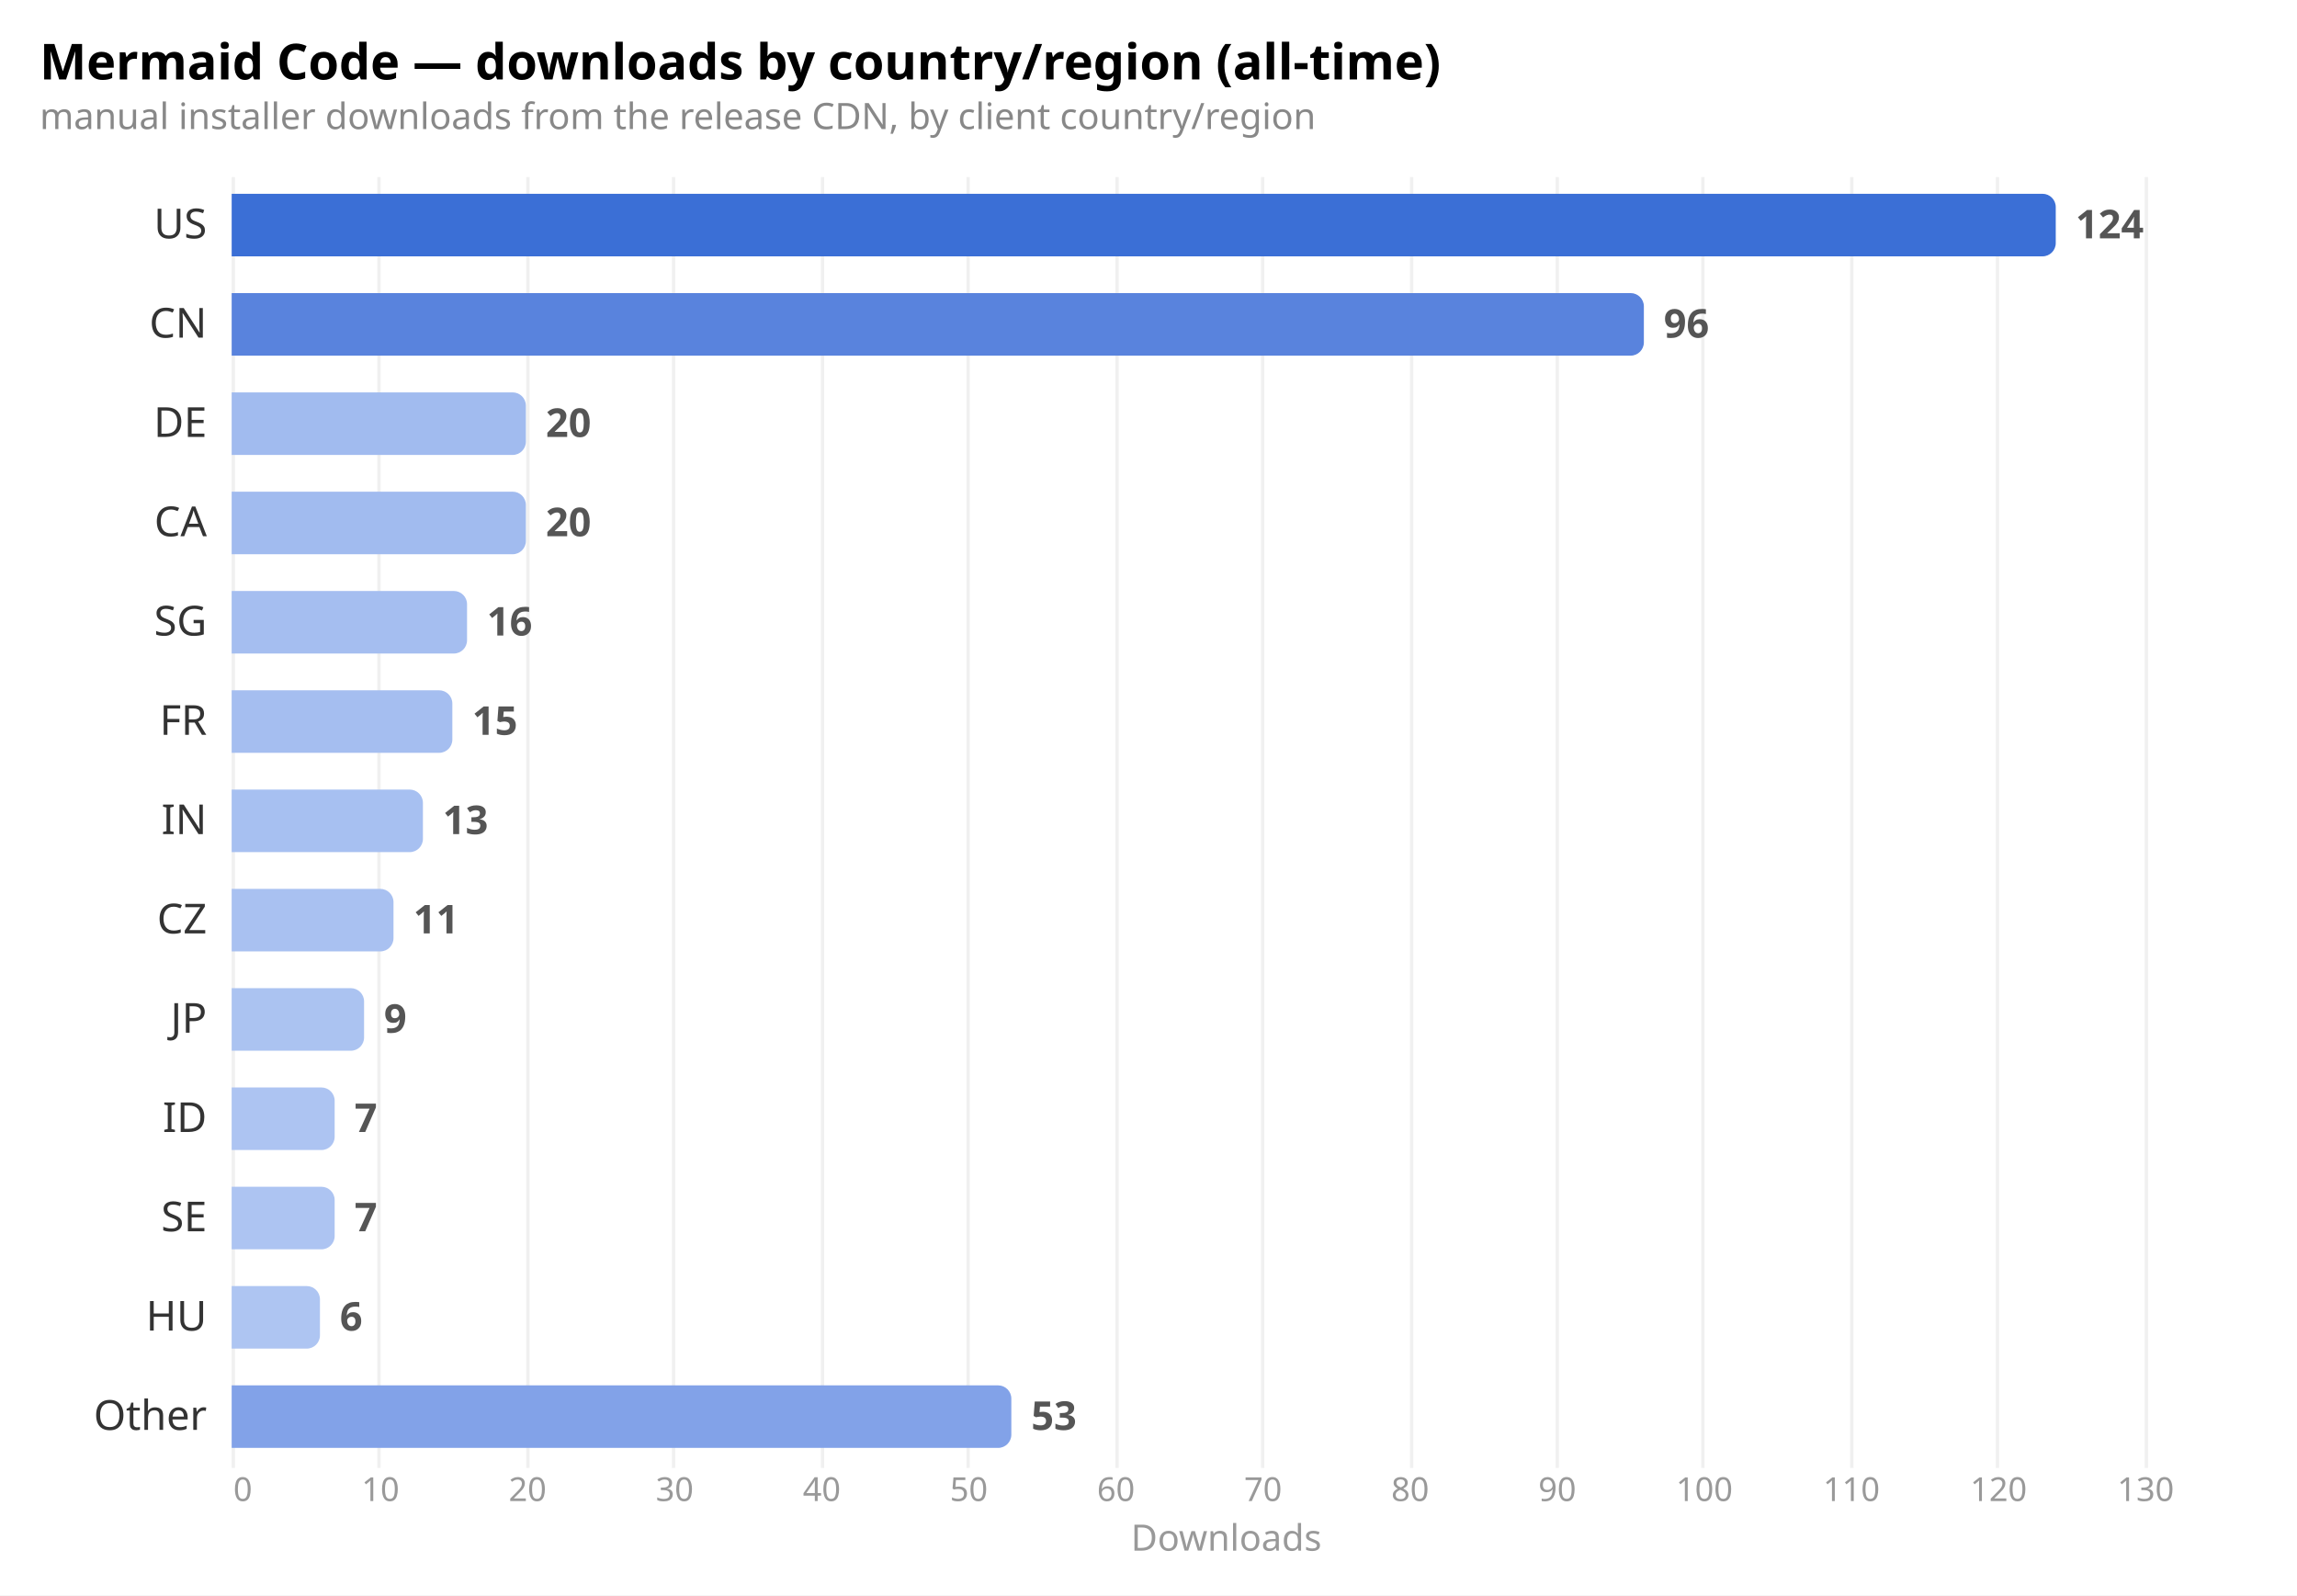
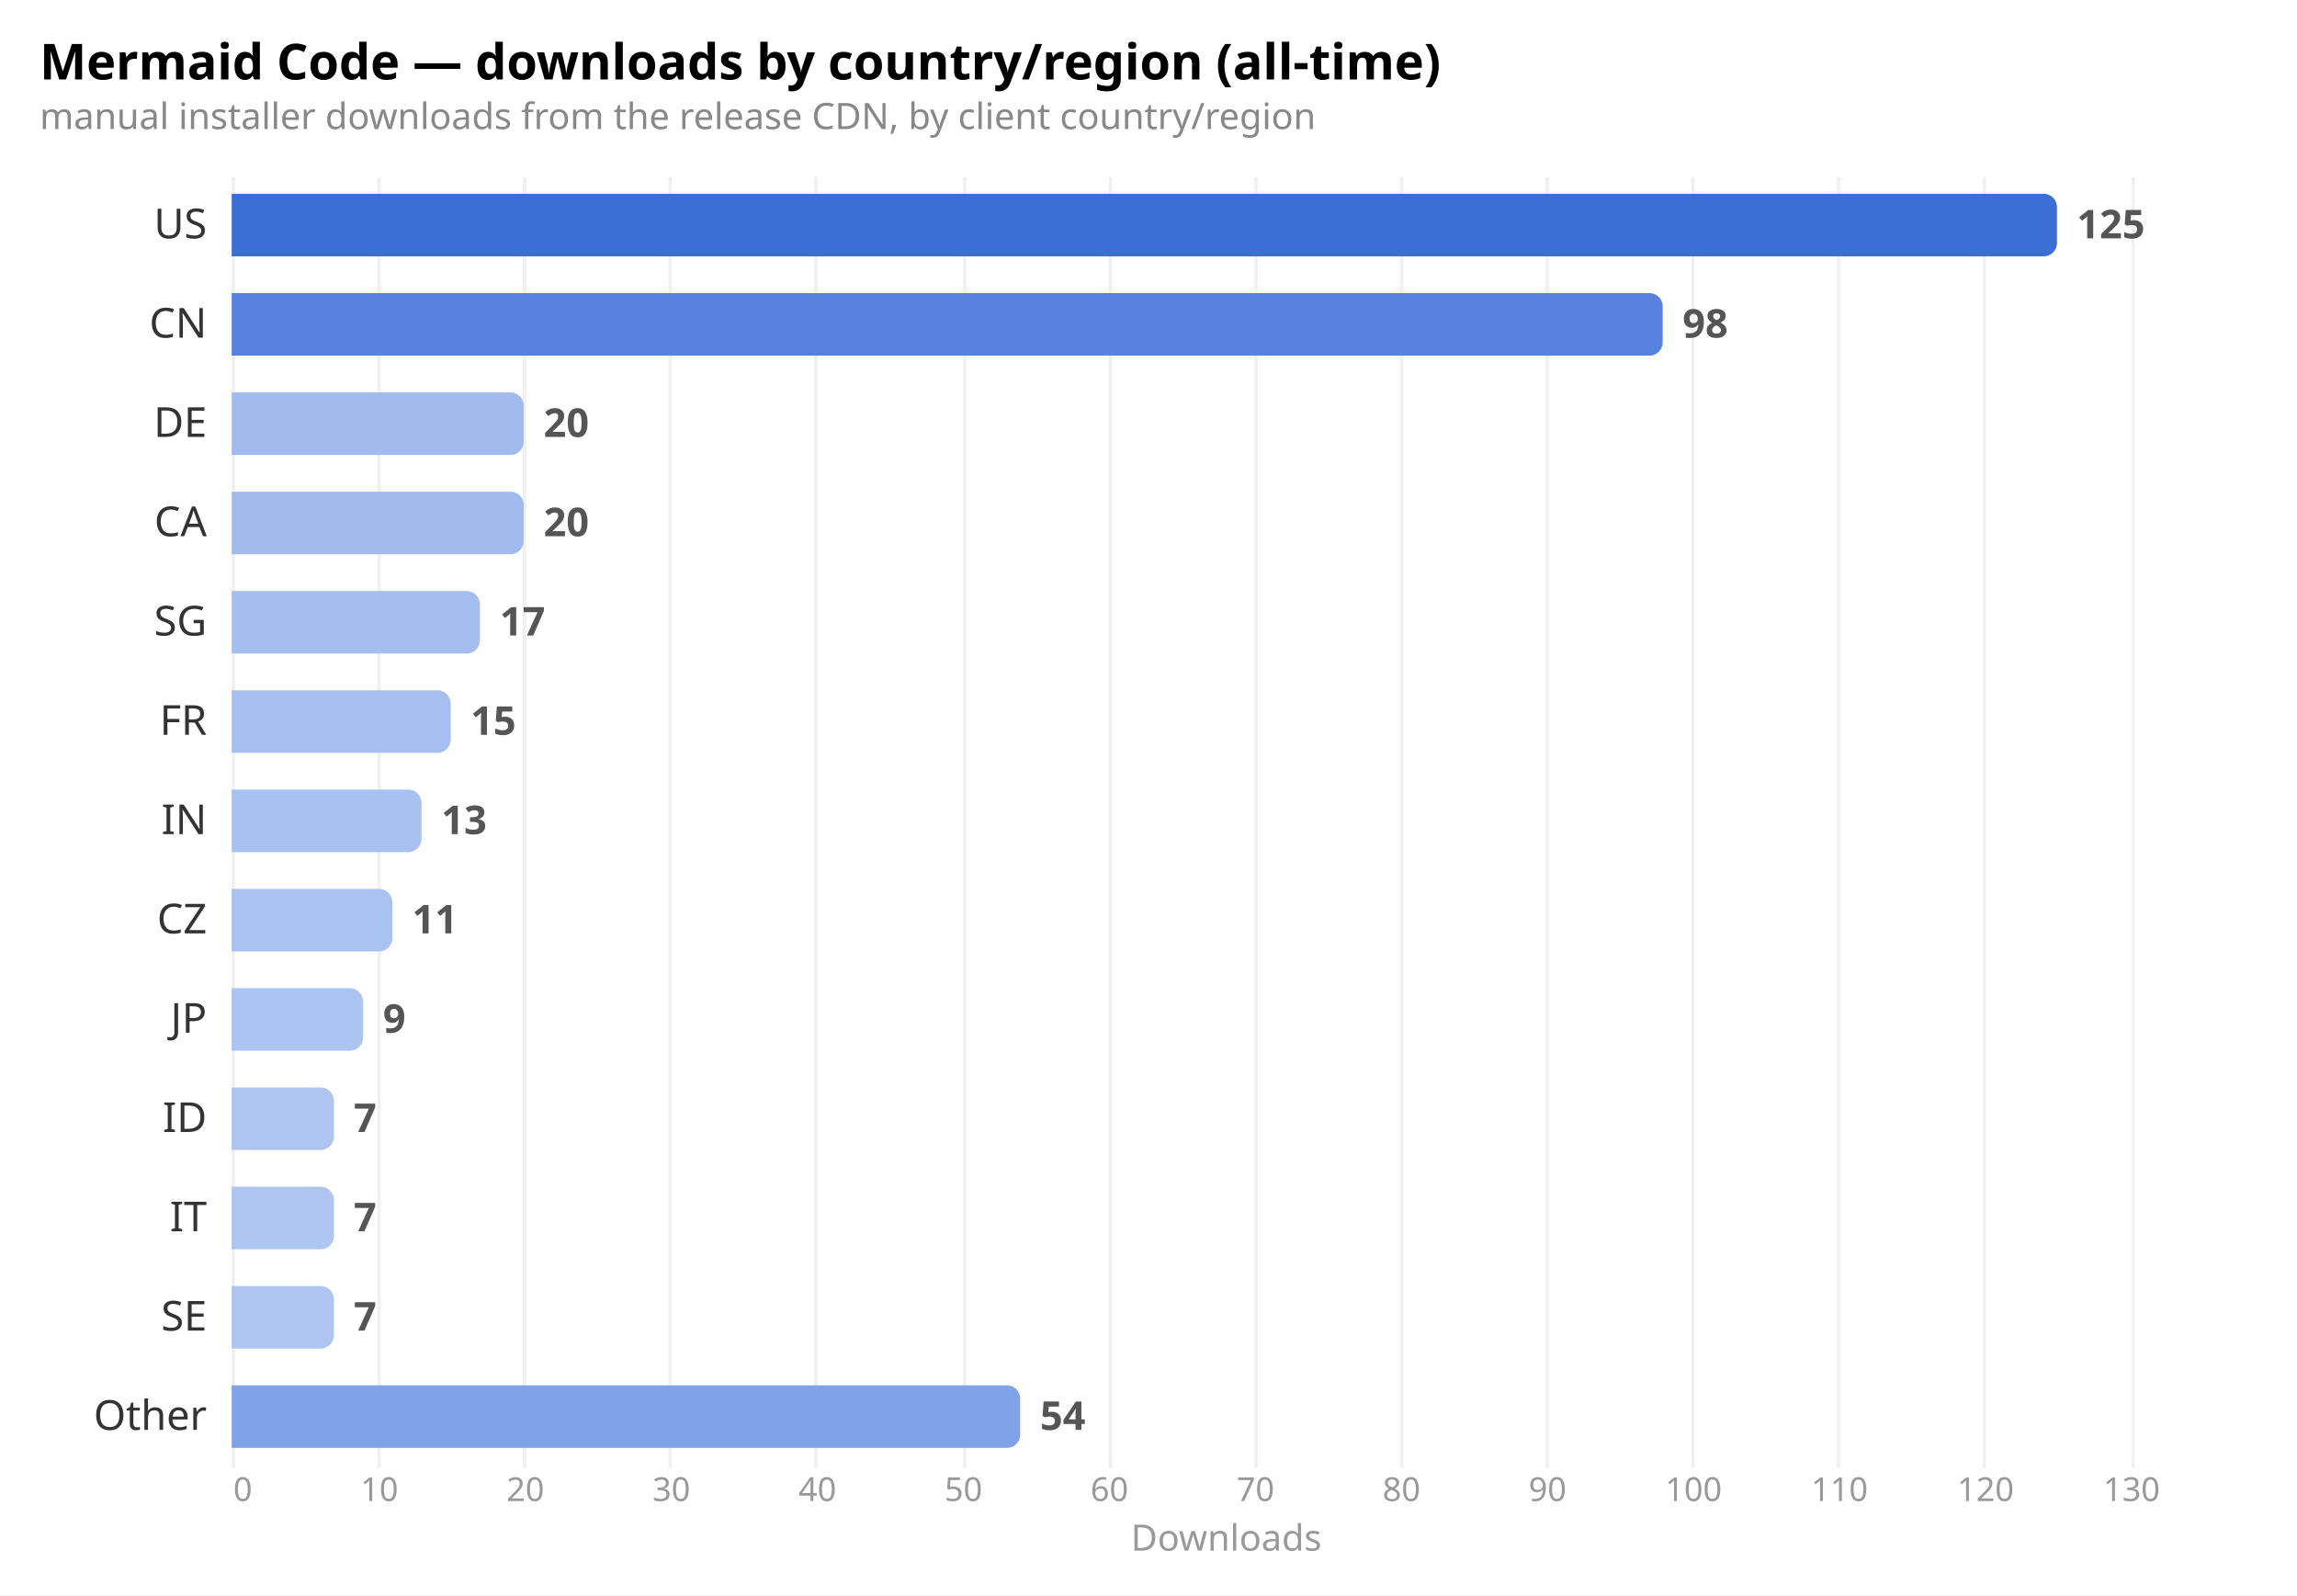
<svg xmlns="http://www.w3.org/2000/svg" version="1.1" class="marks" width="694" height="482" viewBox="0 0 694 482">
  <rect width="694" height="482" fill="white" />
  <g fill="none" stroke-miterlimit="4" transform="translate(70,53)">
    <g class="mark-group role-frame root" role="graphics-object" aria-roledescription="group mark container">
      <g transform="translate(0,0)">
        <path class="background" aria-hidden="true" d="M0,0h600v390h-600Z" />
        <g>
          <g class="mark-group role-axis" aria-hidden="true">
            <g transform="translate(0.5,390.5)">
              <path class="background" aria-hidden="true" d="M0,0h0v0h0Z" pointer-events="none" />
              <g>
                <g class="mark-rule role-axis-grid" pointer-events="none">
                  <line transform="translate(0,0)" x2="0" y2="-390" stroke="#f0f0f0" stroke-width="1" opacity="1" />
                  <line transform="translate(44,0)" x2="0" y2="-390" stroke="#f0f0f0" stroke-width="1" opacity="1" />
-                   <line transform="translate(89,0)" x2="0" y2="-390" stroke="#f0f0f0" stroke-width="1" opacity="1" />
-                   <line transform="translate(133,0)" x2="0" y2="-390" stroke="#f0f0f0" stroke-width="1" opacity="1" />
-                   <line transform="translate(178,0)" x2="0" y2="-390" stroke="#f0f0f0" stroke-width="1" opacity="1" />
-                   <line transform="translate(222,0)" x2="0" y2="-390" stroke="#f0f0f0" stroke-width="1" opacity="1" />
-                   <line transform="translate(267,0)" x2="0" y2="-390" stroke="#f0f0f0" stroke-width="1" opacity="1" />
-                   <line transform="translate(311,0)" x2="0" y2="-390" stroke="#f0f0f0" stroke-width="1" opacity="1" />
-                   <line transform="translate(356,0)" x2="0" y2="-390" stroke="#f0f0f0" stroke-width="1" opacity="1" />
-                   <line transform="translate(400,0)" x2="0" y2="-390" stroke="#f0f0f0" stroke-width="1" opacity="1" />
-                   <line transform="translate(444,0)" x2="0" y2="-390" stroke="#f0f0f0" stroke-width="1" opacity="1" />
-                   <line transform="translate(489,0)" x2="0" y2="-390" stroke="#f0f0f0" stroke-width="1" opacity="1" />
-                   <line transform="translate(533,0)" x2="0" y2="-390" stroke="#f0f0f0" stroke-width="1" opacity="1" />
-                   <line transform="translate(578,0)" x2="0" y2="-390" stroke="#f0f0f0" stroke-width="1" opacity="1" />
+                   <line transform="translate(88,0)" x2="0" y2="-390" stroke="#f0f0f0" stroke-width="1" opacity="1" />
+                   <line transform="translate(132,0)" x2="0" y2="-390" stroke="#f0f0f0" stroke-width="1" opacity="1" />
+                   <line transform="translate(176,0)" x2="0" y2="-390" stroke="#f0f0f0" stroke-width="1" opacity="1" />
+                   <line transform="translate(221,0)" x2="0" y2="-390" stroke="#f0f0f0" stroke-width="1" opacity="1" />
+                   <line transform="translate(265,0)" x2="0" y2="-390" stroke="#f0f0f0" stroke-width="1" opacity="1" />
+                   <line transform="translate(309,0)" x2="0" y2="-390" stroke="#f0f0f0" stroke-width="1" opacity="1" />
+                   <line transform="translate(353,0)" x2="0" y2="-390" stroke="#f0f0f0" stroke-width="1" opacity="1" />
+                   <line transform="translate(397,0)" x2="0" y2="-390" stroke="#f0f0f0" stroke-width="1" opacity="1" />
+                   <line transform="translate(441,0)" x2="0" y2="-390" stroke="#f0f0f0" stroke-width="1" opacity="1" />
+                   <line transform="translate(485,0)" x2="0" y2="-390" stroke="#f0f0f0" stroke-width="1" opacity="1" />
+                   <line transform="translate(529,0)" x2="0" y2="-390" stroke="#f0f0f0" stroke-width="1" opacity="1" />
+                   <line transform="translate(574,0)" x2="0" y2="-390" stroke="#f0f0f0" stroke-width="1" opacity="1" />
                </g>
              </g>
              <path class="foreground" aria-hidden="true" d="" pointer-events="none" display="none" />
            </g>
          </g>
-           <g class="mark-group role-axis" role="graphics-symbol" aria-roledescription="axis" aria-label="X-axis titled 'Downloads' for a linear scale with values from 0 to 135">
+           <g class="mark-group role-axis" role="graphics-symbol" aria-roledescription="axis" aria-label="X-axis titled 'Downloads' for a linear scale with values from 0 to 136">
            <g transform="translate(0.5,390.5)">
              <path class="background" aria-hidden="true" d="M0,0h0v0h0Z" pointer-events="none" />
              <g>
                <g class="mark-text role-axis-label" pointer-events="none">
                  <text text-anchor="start" transform="translate(0,10)" font-family="sans-serif" font-size="10px" fill="#999" opacity="1">0</text>
-                   <text text-anchor="middle" transform="translate(44.44444,10)" font-family="sans-serif" font-size="10px" fill="#999" opacity="1">10</text>
-                   <text text-anchor="middle" transform="translate(88.88889,10)" font-family="sans-serif" font-size="10px" fill="#999" opacity="1">20</text>
-                   <text text-anchor="middle" transform="translate(133.3333,10)" font-family="sans-serif" font-size="10px" fill="#999" opacity="1">30</text>
-                   <text text-anchor="middle" transform="translate(177.7778,10)" font-family="sans-serif" font-size="10px" fill="#999" opacity="1">40</text>
-                   <text text-anchor="middle" transform="translate(222.2222,10)" font-family="sans-serif" font-size="10px" fill="#999" opacity="1">50</text>
-                   <text text-anchor="middle" transform="translate(266.6667,10)" font-family="sans-serif" font-size="10px" fill="#999" opacity="1">60</text>
-                   <text text-anchor="middle" transform="translate(311.1111,10)" font-family="sans-serif" font-size="10px" fill="#999" opacity="1">70</text>
-                   <text text-anchor="middle" transform="translate(355.5556,10)" font-family="sans-serif" font-size="10px" fill="#999" opacity="1">80</text>
-                   <text text-anchor="middle" transform="translate(400,10)" font-family="sans-serif" font-size="10px" fill="#999" opacity="1">90</text>
-                   <text text-anchor="middle" transform="translate(444.4444,10)" font-family="sans-serif" font-size="10px" fill="#999" opacity="1">100</text>
-                   <text text-anchor="middle" transform="translate(488.8889,10)" font-family="sans-serif" font-size="10px" fill="#999" opacity="1">110</text>
-                   <text text-anchor="middle" transform="translate(533.3333,10)" font-family="sans-serif" font-size="10px" fill="#999" opacity="1">120</text>
-                   <text text-anchor="middle" transform="translate(577.7778,10)" font-family="sans-serif" font-size="10px" fill="#999" opacity="1">130</text>
+                   <text text-anchor="middle" transform="translate(44.11765,10)" font-family="sans-serif" font-size="10px" fill="#999" opacity="1">10</text>
+                   <text text-anchor="middle" transform="translate(88.23529,10)" font-family="sans-serif" font-size="10px" fill="#999" opacity="1">20</text>
+                   <text text-anchor="middle" transform="translate(132.3529,10)" font-family="sans-serif" font-size="10px" fill="#999" opacity="1">30</text>
+                   <text text-anchor="middle" transform="translate(176.4706,10)" font-family="sans-serif" font-size="10px" fill="#999" opacity="1">40</text>
+                   <text text-anchor="middle" transform="translate(220.5882,10)" font-family="sans-serif" font-size="10px" fill="#999" opacity="1">50</text>
+                   <text text-anchor="middle" transform="translate(264.7059,10)" font-family="sans-serif" font-size="10px" fill="#999" opacity="1">60</text>
+                   <text text-anchor="middle" transform="translate(308.8235,10)" font-family="sans-serif" font-size="10px" fill="#999" opacity="1">70</text>
+                   <text text-anchor="middle" transform="translate(352.9412,10)" font-family="sans-serif" font-size="10px" fill="#999" opacity="1">80</text>
+                   <text text-anchor="middle" transform="translate(397.0588,10)" font-family="sans-serif" font-size="10px" fill="#999" opacity="1">90</text>
+                   <text text-anchor="middle" transform="translate(441.1765,10)" font-family="sans-serif" font-size="10px" fill="#999" opacity="1">100</text>
+                   <text text-anchor="middle" transform="translate(485.2941,10)" font-family="sans-serif" font-size="10px" fill="#999" opacity="1">110</text>
+                   <text text-anchor="middle" transform="translate(529.4118,10)" font-family="sans-serif" font-size="10px" fill="#999" opacity="1">120</text>
+                   <text text-anchor="middle" transform="translate(573.5294,10)" font-family="sans-serif" font-size="10px" fill="#999" opacity="1">130</text>
                </g>
                <g class="mark-text role-axis-title" pointer-events="none">
                  <text text-anchor="middle" transform="translate(300,25)" font-family="sans-serif" font-size="11px" font-weight="500" fill="#999" opacity="1">Downloads</text>
                </g>
              </g>
              <path class="foreground" aria-hidden="true" d="" pointer-events="none" display="none" />
            </g>
          </g>
          <g class="mark-group role-axis" role="graphics-symbol" aria-roledescription="axis" aria-label="Y-axis for a discrete scale with 13 values: US, CN, DE, CA, SG, ending with Other">
            <g transform="translate(0.5,0.5)">
              <path class="background" aria-hidden="true" d="M0,0h0v0h0Z" pointer-events="none" />
              <g>
                <g class="mark-text role-axis-label" pointer-events="none">
                  <text text-anchor="end" transform="translate(-8,18.5)" font-family="sans-serif" font-size="12.5px" font-weight="500" fill="#333" opacity="1">US</text>
                  <text text-anchor="end" transform="translate(-8,48.5)" font-family="sans-serif" font-size="12.5px" font-weight="500" fill="#333" opacity="1">CN</text>
                  <text text-anchor="end" transform="translate(-8,78.5)" font-family="sans-serif" font-size="12.5px" font-weight="500" fill="#333" opacity="1">DE</text>
                  <text text-anchor="end" transform="translate(-8,108.5)" font-family="sans-serif" font-size="12.5px" font-weight="500" fill="#333" opacity="1">CA</text>
                  <text text-anchor="end" transform="translate(-8,138.5)" font-family="sans-serif" font-size="12.5px" font-weight="500" fill="#333" opacity="1">SG</text>
                  <text text-anchor="end" transform="translate(-8,168.5)" font-family="sans-serif" font-size="12.5px" font-weight="500" fill="#333" opacity="1">FR</text>
                  <text text-anchor="end" transform="translate(-8,198.5)" font-family="sans-serif" font-size="12.5px" font-weight="500" fill="#333" opacity="1">IN</text>
                  <text text-anchor="end" transform="translate(-8,228.5)" font-family="sans-serif" font-size="12.5px" font-weight="500" fill="#333" opacity="1">CZ</text>
                  <text text-anchor="end" transform="translate(-8,258.5)" font-family="sans-serif" font-size="12.5px" font-weight="500" fill="#333" opacity="1">JP</text>
                  <text text-anchor="end" transform="translate(-8,288.5)" font-family="sans-serif" font-size="12.5px" font-weight="500" fill="#333" opacity="1">ID</text>
-                   <text text-anchor="end" transform="translate(-8,318.5)" font-family="sans-serif" font-size="12.5px" font-weight="500" fill="#333" opacity="1">SE</text>
-                   <text text-anchor="end" transform="translate(-8,348.5)" font-family="sans-serif" font-size="12.5px" font-weight="500" fill="#333" opacity="1">HU</text>
+                   <text text-anchor="end" transform="translate(-8,318.5)" font-family="sans-serif" font-size="12.5px" font-weight="500" fill="#333" opacity="1">IT</text>
+                   <text text-anchor="end" transform="translate(-8,348.5)" font-family="sans-serif" font-size="12.5px" font-weight="500" fill="#333" opacity="1">SE</text>
                  <text text-anchor="end" transform="translate(-8,378.5)" font-family="sans-serif" font-size="12.5px" font-weight="500" fill="#333" opacity="1">Other</text>
                </g>
              </g>
              <path class="foreground" aria-hidden="true" d="" pointer-events="none" display="none" />
            </g>
          </g>
          <g class="mark-group role-scope" role="graphics-object" aria-roledescription="group mark container">
            <g transform="translate(0,5.55)">
-               <path class="background" aria-hidden="true" d="M0,0L547.111,0C549.319,0,551.111,1.792,551.111,4L551.111,14.9C551.111,17.108,549.319,18.9,547.111,18.9L0,18.9C0,18.9,0,18.9,0,18.9L0,0C0,0,0,0,0,0Z" />
+               <path class="background" aria-hidden="true" d="M0,0L547.471,0C549.678,0,551.471,1.792,551.471,4L551.471,14.9C551.471,17.108,549.678,18.9,547.471,18.9L0,18.9C0,18.9,0,18.9,0,18.9L0,0C0,0,0,0,0,0Z" />
              <g clip-path="url(#clip1)">
                <g class="mark-group role-scope" role="graphics-object" aria-roledescription="group mark container">
                  <g transform="translate(0,0)">
                    <path class="background" aria-hidden="true" d="M0,0h0v18.9h0Z" />
                    <g>
                      <g class="mark-rect role-mark layer_0_marks" role="graphics-object" aria-roledescription="rect mark container">
-                         <path aria-label="Downloads: 124; country: US; downloads: 124" role="graphics-symbol" aria-roledescription="bar" d="M0,0h551.111v18.9h-551.111Z" fill="rgb(59, 111, 214)" />
+                         <path aria-label="Downloads: 125; country: US; downloads: 125" role="graphics-symbol" aria-roledescription="bar" d="M0,0h551.471v18.9h-551.471Z" fill="rgb(59, 111, 214)" />
                      </g>
                    </g>
                    <path class="foreground" aria-hidden="true" d="" display="none" />
                  </g>
                </g>
              </g>
              <path class="foreground" aria-hidden="true" d="" display="none" />
            </g>
            <g transform="translate(0,35.55)">
-               <path class="background" aria-hidden="true" d="M0,0L422.667,0C424.874,0,426.667,1.792,426.667,4L426.667,14.9C426.667,17.108,424.874,18.9,422.667,18.9L0,18.9C0,18.9,0,18.9,0,18.9L0,0C0,0,0,0,0,0Z" />
+               <path class="background" aria-hidden="true" d="M0,0L428.353,0C430.561,0,432.353,1.792,432.353,4L432.353,14.9C432.353,17.108,430.561,18.9,428.353,18.9L0,18.9C0,18.9,0,18.9,0,18.9L0,0C0,0,0,0,0,0Z" />
              <g clip-path="url(#clip2)">
                <g class="mark-group role-scope" role="graphics-object" aria-roledescription="group mark container">
                  <g transform="translate(0,0)">
                    <path class="background" aria-hidden="true" d="M0,0h0v18.9h0Z" />
                    <g>
                      <g class="mark-rect role-mark layer_0_marks" role="graphics-object" aria-roledescription="rect mark container">
-                         <path aria-label="Downloads: 96; country: CN; downloads: 96" role="graphics-symbol" aria-roledescription="bar" d="M0,0h426.667v18.9h-426.667Z" fill="rgb(89, 131, 221)" />
+                         <path aria-label="Downloads: 98; country: CN; downloads: 98" role="graphics-symbol" aria-roledescription="bar" d="M0,0h432.353v18.9h-432.353Z" fill="rgb(88, 130, 221)" />
                      </g>
                    </g>
                    <path class="foreground" aria-hidden="true" d="" display="none" />
                  </g>
                </g>
              </g>
              <path class="foreground" aria-hidden="true" d="" display="none" />
            </g>
            <g transform="translate(0,65.55)">
-               <path class="background" aria-hidden="true" d="M0,0L84.889,0C87.097,0,88.889,1.792,88.889,4L88.889,14.9C88.889,17.108,87.097,18.9,84.889,18.9L0,18.9C0,18.9,0,18.9,0,18.9L0,0C0,0,0,0,0,0Z" />
+               <path class="background" aria-hidden="true" d="M0,0L84.235,0C86.443,0,88.235,1.792,88.235,4L88.235,14.9C88.235,17.108,86.443,18.9,84.235,18.9L0,18.9C0,18.9,0,18.9,0,18.9L0,0C0,0,0,0,0,0Z" />
              <g clip-path="url(#clip3)">
                <g class="mark-group role-scope" role="graphics-object" aria-roledescription="group mark container">
                  <g transform="translate(0,0)">
                    <path class="background" aria-hidden="true" d="M0,0h0v18.9h0Z" />
                    <g>
                      <g class="mark-rect role-mark layer_0_marks" role="graphics-object" aria-roledescription="rect mark container">
-                         <path aria-label="Downloads: 20; country: DE; downloads: 20" role="graphics-symbol" aria-roledescription="bar" d="M0,0h88.889v18.9h-88.889Z" fill="rgb(161, 187, 239)" />
+                         <path aria-label="Downloads: 20; country: DE; downloads: 20" role="graphics-symbol" aria-roledescription="bar" d="M0,0h88.235v18.9h-88.235Z" fill="rgb(162, 187, 239)" />
                      </g>
                    </g>
                    <path class="foreground" aria-hidden="true" d="" display="none" />
                  </g>
                </g>
              </g>
              <path class="foreground" aria-hidden="true" d="" display="none" />
            </g>
            <g transform="translate(0,95.55)">
-               <path class="background" aria-hidden="true" d="M0,0L84.889,0C87.097,0,88.889,1.792,88.889,4L88.889,14.9C88.889,17.108,87.097,18.9,84.889,18.9L0,18.9C0,18.9,0,18.9,0,18.9L0,0C0,0,0,0,0,0Z" />
+               <path class="background" aria-hidden="true" d="M0,0L84.235,0C86.443,0,88.235,1.792,88.235,4L88.235,14.9C88.235,17.108,86.443,18.9,84.235,18.9L0,18.9C0,18.9,0,18.9,0,18.9L0,0C0,0,0,0,0,0Z" />
              <g clip-path="url(#clip4)">
                <g class="mark-group role-scope" role="graphics-object" aria-roledescription="group mark container">
                  <g transform="translate(0,0)">
                    <path class="background" aria-hidden="true" d="M0,0h0v18.9h0Z" />
                    <g>
                      <g class="mark-rect role-mark layer_0_marks" role="graphics-object" aria-roledescription="rect mark container">
-                         <path aria-label="Downloads: 20; country: CA; downloads: 20" role="graphics-symbol" aria-roledescription="bar" d="M0,0h88.889v18.9h-88.889Z" fill="rgb(161, 187, 239)" />
+                         <path aria-label="Downloads: 20; country: CA; downloads: 20" role="graphics-symbol" aria-roledescription="bar" d="M0,0h88.235v18.9h-88.235Z" fill="rgb(162, 187, 239)" />
                      </g>
                    </g>
                    <path class="foreground" aria-hidden="true" d="" display="none" />
                  </g>
                </g>
              </g>
              <path class="foreground" aria-hidden="true" d="" display="none" />
            </g>
            <g transform="translate(0,125.55)">
-               <path class="background" aria-hidden="true" d="M0,0L67.111,0C69.319,0,71.111,1.792,71.111,4L71.111,14.9C71.111,17.108,69.319,18.9,67.111,18.9L0,18.9C0,18.9,0,18.9,0,18.9L0,0C0,0,0,0,0,0Z" />
+               <path class="background" aria-hidden="true" d="M0,0L71,0C73.208,0,75,1.792,75,4L75,14.9C75,17.108,73.208,18.9,71,18.9L0,18.9C0,18.9,0,18.9,0,18.9L0,0C0,0,0,0,0,0Z" />
              <g clip-path="url(#clip5)">
                <g class="mark-group role-scope" role="graphics-object" aria-roledescription="group mark container">
                  <g transform="translate(0,0)">
                    <path class="background" aria-hidden="true" d="M0,0h0v18.9h0Z" />
                    <g>
                      <g class="mark-rect role-mark layer_0_marks" role="graphics-object" aria-roledescription="rect mark container">
-                         <path aria-label="Downloads: 16; country: SG; downloads: 16" role="graphics-symbol" aria-roledescription="bar" d="M0,0h71.111v18.9h-71.111Z" fill="rgb(165, 190, 240)" />
+                         <path aria-label="Downloads: 17; country: SG; downloads: 17" role="graphics-symbol" aria-roledescription="bar" d="M0,0h75v18.9h-75Z" fill="rgb(165, 190, 240)" />
                      </g>
                    </g>
                    <path class="foreground" aria-hidden="true" d="" display="none" />
                  </g>
                </g>
              </g>
              <path class="foreground" aria-hidden="true" d="" display="none" />
            </g>
            <g transform="translate(0,155.55)">
-               <path class="background" aria-hidden="true" d="M0,0L62.667,0C64.874,0,66.667,1.792,66.667,4L66.667,14.9C66.667,17.108,64.874,18.9,62.667,18.9L0,18.9C0,18.9,0,18.9,0,18.9L0,0C0,0,0,0,0,0Z" />
+               <path class="background" aria-hidden="true" d="M0,0L62.176,0C64.384,0,66.176,1.792,66.176,4L66.176,14.9C66.176,17.108,64.384,18.9,62.176,18.9L0,18.9C0,18.9,0,18.9,0,18.9L0,0C0,0,0,0,0,0Z" />
              <g clip-path="url(#clip6)">
                <g class="mark-group role-scope" role="graphics-object" aria-roledescription="group mark container">
                  <g transform="translate(0,0)">
                    <path class="background" aria-hidden="true" d="M0,0h0v18.9h0Z" />
                    <g>
                      <g class="mark-rect role-mark layer_0_marks" role="graphics-object" aria-roledescription="rect mark container">
-                         <path aria-label="Downloads: 15; country: FR; downloads: 15" role="graphics-symbol" aria-roledescription="bar" d="M0,0h66.667v18.9h-66.667Z" fill="rgb(165, 190, 240)" />
+                         <path aria-label="Downloads: 15; country: FR; downloads: 15" role="graphics-symbol" aria-roledescription="bar" d="M0,0h66.176v18.9h-66.176Z" fill="rgb(166, 191, 240)" />
                      </g>
                    </g>
                    <path class="foreground" aria-hidden="true" d="" display="none" />
                  </g>
                </g>
              </g>
              <path class="foreground" aria-hidden="true" d="" display="none" />
            </g>
            <g transform="translate(0,185.55)">
-               <path class="background" aria-hidden="true" d="M0,0L53.778,0C55.985,0,57.778,1.792,57.778,4L57.778,14.9C57.778,17.108,55.985,18.9,53.778,18.9L0,18.9C0,18.9,0,18.9,0,18.9L0,0C0,0,0,0,0,0Z" />
+               <path class="background" aria-hidden="true" d="M0,0L53.353,0C55.561,0,57.353,1.792,57.353,4L57.353,14.9C57.353,17.108,55.561,18.9,53.353,18.9L0,18.9C0,18.9,0,18.9,0,18.9L0,0C0,0,0,0,0,0Z" />
              <g clip-path="url(#clip7)">
                <g class="mark-group role-scope" role="graphics-object" aria-roledescription="group mark container">
                  <g transform="translate(0,0)">
                    <path class="background" aria-hidden="true" d="M0,0h0v18.9h0Z" />
                    <g>
                      <g class="mark-rect role-mark layer_0_marks" role="graphics-object" aria-roledescription="rect mark container">
-                         <path aria-label="Downloads: 13; country: IN; downloads: 13" role="graphics-symbol" aria-roledescription="bar" d="M0,0h57.778v18.9h-57.778Z" fill="rgb(167, 192, 241)" />
+                         <path aria-label="Downloads: 13; country: IN; downloads: 13" role="graphics-symbol" aria-roledescription="bar" d="M0,0h57.353v18.9h-57.353Z" fill="rgb(168, 193, 241)" />
                      </g>
                    </g>
                    <path class="foreground" aria-hidden="true" d="" display="none" />
                  </g>
                </g>
              </g>
              <path class="foreground" aria-hidden="true" d="" display="none" />
            </g>
            <g transform="translate(0,215.55)">
-               <path class="background" aria-hidden="true" d="M0,0L44.889,0C47.097,0,48.889,1.792,48.889,4L48.889,14.9C48.889,17.108,47.097,18.9,44.889,18.9L0,18.9C0,18.9,0,18.9,0,18.9L0,0C0,0,0,0,0,0Z" />
+               <path class="background" aria-hidden="true" d="M0,0L44.529,0C46.737,0,48.529,1.792,48.529,4L48.529,14.9C48.529,17.108,46.737,18.9,44.529,18.9L0,18.9C0,18.9,0,18.9,0,18.9L0,0C0,0,0,0,0,0Z" />
              <g clip-path="url(#clip8)">
                <g class="mark-group role-scope" role="graphics-object" aria-roledescription="group mark container">
                  <g transform="translate(0,0)">
                    <path class="background" aria-hidden="true" d="M0,0h0v18.9h0Z" />
                    <g>
                      <g class="mark-rect role-mark layer_0_marks" role="graphics-object" aria-roledescription="rect mark container">
-                         <path aria-label="Downloads: 11; country: CZ; downloads: 11" role="graphics-symbol" aria-roledescription="bar" d="M0,0h48.889v18.9h-48.889Z" fill="rgb(169, 193, 241)" />
+                         <path aria-label="Downloads: 11; country: CZ; downloads: 11" role="graphics-symbol" aria-roledescription="bar" d="M0,0h48.529v18.9h-48.529Z" fill="rgb(170, 194, 241)" />
                      </g>
                    </g>
                    <path class="foreground" aria-hidden="true" d="" display="none" />
                  </g>
                </g>
              </g>
              <path class="foreground" aria-hidden="true" d="" display="none" />
            </g>
            <g transform="translate(0,245.55)">
-               <path class="background" aria-hidden="true" d="M0,0L36,0C38.208,0,40,1.792,40,4L40,14.9C40,17.108,38.208,18.9,36,18.9L0,18.9C0,18.9,0,18.9,0,18.9L0,0C0,0,0,0,0,0Z" />
+               <path class="background" aria-hidden="true" d="M0,0L35.706,0C37.914,0,39.706,1.792,39.706,4L39.706,14.9C39.706,17.108,37.914,18.9,35.706,18.9L0,18.9C0,18.9,0,18.9,0,18.9L0,0C0,0,0,0,0,0Z" />
              <g clip-path="url(#clip9)">
                <g class="mark-group role-scope" role="graphics-object" aria-roledescription="group mark container">
                  <g transform="translate(0,0)">
                    <path class="background" aria-hidden="true" d="M0,0h0v18.9h0Z" />
                    <g>
                      <g class="mark-rect role-mark layer_0_marks" role="graphics-object" aria-roledescription="rect mark container">
-                         <path aria-label="Downloads: 9; country: JP; downloads: 9" role="graphics-symbol" aria-roledescription="bar" d="M0,0h40v18.9h-40Z" fill="rgb(171, 195, 241)" />
+                         <path aria-label="Downloads: 9; country: JP; downloads: 9" role="graphics-symbol" aria-roledescription="bar" d="M0,0h39.706v18.9h-39.706Z" fill="rgb(172, 196, 242)" />
                      </g>
                    </g>
                    <path class="foreground" aria-hidden="true" d="" display="none" />
                  </g>
                </g>
              </g>
              <path class="foreground" aria-hidden="true" d="" display="none" />
            </g>
            <g transform="translate(0,275.55)">
-               <path class="background" aria-hidden="true" d="M0,0L27.111,0C29.319,0,31.111,1.792,31.111,4L31.111,14.9C31.111,17.108,29.319,18.9,27.111,18.9L0,18.9C0,18.9,0,18.9,0,18.9L0,0C0,0,0,0,0,0Z" />
+               <path class="background" aria-hidden="true" d="M0,0L26.882,0C29.09,0,30.882,1.792,30.882,4L30.882,14.9C30.882,17.108,29.09,18.9,26.882,18.9L0,18.9C0,18.9,0,18.9,0,18.9L0,0C0,0,0,0,0,0Z" />
              <g clip-path="url(#clip10)">
                <g class="mark-group role-scope" role="graphics-object" aria-roledescription="group mark container">
                  <g transform="translate(0,0)">
                    <path class="background" aria-hidden="true" d="M0,0h0v18.9h0Z" />
                    <g>
                      <g class="mark-rect role-mark layer_0_marks" role="graphics-object" aria-roledescription="rect mark container">
-                         <path aria-label="Downloads: 7; country: ID; downloads: 7" role="graphics-symbol" aria-roledescription="bar" d="M0,0h31.111v18.9h-31.111Z" fill="rgb(173, 196, 242)" />
+                         <path aria-label="Downloads: 7; country: ID; downloads: 7" role="graphics-symbol" aria-roledescription="bar" d="M0,0h30.882v18.9h-30.882Z" fill="rgb(174, 197, 242)" />
                      </g>
                    </g>
                    <path class="foreground" aria-hidden="true" d="" display="none" />
                  </g>
                </g>
              </g>
              <path class="foreground" aria-hidden="true" d="" display="none" />
            </g>
            <g transform="translate(0,305.55)">
-               <path class="background" aria-hidden="true" d="M0,0L27.111,0C29.319,0,31.111,1.792,31.111,4L31.111,14.9C31.111,17.108,29.319,18.9,27.111,18.9L0,18.9C0,18.9,0,18.9,0,18.9L0,0C0,0,0,0,0,0Z" />
+               <path class="background" aria-hidden="true" d="M0,0L26.882,0C29.09,0,30.882,1.792,30.882,4L30.882,14.9C30.882,17.108,29.09,18.9,26.882,18.9L0,18.9C0,18.9,0,18.9,0,18.9L0,0C0,0,0,0,0,0Z" />
              <g clip-path="url(#clip11)">
                <g class="mark-group role-scope" role="graphics-object" aria-roledescription="group mark container">
                  <g transform="translate(0,0)">
                    <path class="background" aria-hidden="true" d="M0,0h0v18.9h0Z" />
                    <g>
                      <g class="mark-rect role-mark layer_0_marks" role="graphics-object" aria-roledescription="rect mark container">
-                         <path aria-label="Downloads: 7; country: SE; downloads: 7" role="graphics-symbol" aria-roledescription="bar" d="M0,0h31.111v18.9h-31.111Z" fill="rgb(173, 196, 242)" />
+                         <path aria-label="Downloads: 7; country: IT; downloads: 7" role="graphics-symbol" aria-roledescription="bar" d="M0,0h30.882v18.9h-30.882Z" fill="rgb(174, 197, 242)" />
                      </g>
                    </g>
                    <path class="foreground" aria-hidden="true" d="" display="none" />
                  </g>
                </g>
              </g>
              <path class="foreground" aria-hidden="true" d="" display="none" />
            </g>
            <g transform="translate(0,335.55)">
-               <path class="background" aria-hidden="true" d="M0,0L22.667,0C24.874,0,26.667,1.792,26.667,4L26.667,14.9C26.667,17.108,24.874,18.9,22.667,18.9L0,18.9C0,18.9,0,18.9,0,18.9L0,0C0,0,0,0,0,0Z" />
+               <path class="background" aria-hidden="true" d="M0,0L26.882,0C29.09,0,30.882,1.792,30.882,4L30.882,14.9C30.882,17.108,29.09,18.9,26.882,18.9L0,18.9C0,18.9,0,18.9,0,18.9L0,0C0,0,0,0,0,0Z" />
              <g clip-path="url(#clip12)">
                <g class="mark-group role-scope" role="graphics-object" aria-roledescription="group mark container">
                  <g transform="translate(0,0)">
                    <path class="background" aria-hidden="true" d="M0,0h0v18.9h0Z" />
                    <g>
                      <g class="mark-rect role-mark layer_0_marks" role="graphics-object" aria-roledescription="rect mark container">
-                         <path aria-label="Downloads: 6; country: HU; downloads: 6" role="graphics-symbol" aria-roledescription="bar" d="M0,0h26.667v18.9h-26.667Z" fill="rgb(174, 197, 242)" />
+                         <path aria-label="Downloads: 7; country: SE; downloads: 7" role="graphics-symbol" aria-roledescription="bar" d="M0,0h30.882v18.9h-30.882Z" fill="rgb(174, 197, 242)" />
                      </g>
                    </g>
                    <path class="foreground" aria-hidden="true" d="" display="none" />
                  </g>
                </g>
              </g>
              <path class="foreground" aria-hidden="true" d="" display="none" />
            </g>
            <g transform="translate(0,365.55)">
-               <path class="background" aria-hidden="true" d="M0,0L231.556,0C233.763,0,235.556,1.792,235.556,4L235.556,14.9C235.556,17.108,233.763,18.9,231.556,18.9L0,18.9C0,18.9,0,18.9,0,18.9L0,0C0,0,0,0,0,0Z" />
+               <path class="background" aria-hidden="true" d="M0,0L234.235,0C236.443,0,238.235,1.792,238.235,4L238.235,14.9C238.235,17.108,236.443,18.9,234.235,18.9L0,18.9C0,18.9,0,18.9,0,18.9L0,0C0,0,0,0,0,0Z" />
              <g clip-path="url(#clip13)">
                <g class="mark-group role-scope" role="graphics-object" aria-roledescription="group mark container">
                  <g transform="translate(0,0)">
                    <path class="background" aria-hidden="true" d="M0,0h0v18.9h0Z" />
                    <g>
                      <g class="mark-rect role-mark layer_0_marks" role="graphics-object" aria-roledescription="rect mark container">
-                         <path aria-label="Downloads: 53; country: Other; downloads: 53" role="graphics-symbol" aria-roledescription="bar" d="M0,0h235.556v18.9h-235.556Z" fill="rgb(130, 162, 232)" />
+                         <path aria-label="Downloads: 54; country: Other; downloads: 54" role="graphics-symbol" aria-roledescription="bar" d="M0,0h238.235v18.9h-238.235Z" fill="rgb(130, 162, 232)" />
                      </g>
                    </g>
                    <path class="foreground" aria-hidden="true" d="" display="none" />
                  </g>
                </g>
              </g>
              <path class="foreground" aria-hidden="true" d="" display="none" />
            </g>
          </g>
          <g class="mark-text role-mark layer_1_marks" role="graphics-object" aria-roledescription="text mark container">
-             <text aria-label="Downloads: 124; country: US; downloads: 124" role="graphics-symbol" aria-roledescription="text mark" text-anchor="start" transform="translate(557.1111,19)" font-family="sans-serif" font-size="12px" font-weight="600" fill="#555">124</text>
-             <text aria-label="Downloads: 96; country: CN; downloads: 96" role="graphics-symbol" aria-roledescription="text mark" text-anchor="start" transform="translate(432.6667,49)" font-family="sans-serif" font-size="12px" font-weight="600" fill="#555">96</text>
-             <text aria-label="Downloads: 20; country: DE; downloads: 20" role="graphics-symbol" aria-roledescription="text mark" text-anchor="start" transform="translate(94.88889,79)" font-family="sans-serif" font-size="12px" font-weight="600" fill="#555">20</text>
-             <text aria-label="Downloads: 20; country: CA; downloads: 20" role="graphics-symbol" aria-roledescription="text mark" text-anchor="start" transform="translate(94.88889,109)" font-family="sans-serif" font-size="12px" font-weight="600" fill="#555">20</text>
-             <text aria-label="Downloads: 16; country: SG; downloads: 16" role="graphics-symbol" aria-roledescription="text mark" text-anchor="start" transform="translate(77.11111,139)" font-family="sans-serif" font-size="12px" font-weight="600" fill="#555">16</text>
-             <text aria-label="Downloads: 15; country: FR; downloads: 15" role="graphics-symbol" aria-roledescription="text mark" text-anchor="start" transform="translate(72.66667,169)" font-family="sans-serif" font-size="12px" font-weight="600" fill="#555">15</text>
-             <text aria-label="Downloads: 13; country: IN; downloads: 13" role="graphics-symbol" aria-roledescription="text mark" text-anchor="start" transform="translate(63.77778,199)" font-family="sans-serif" font-size="12px" font-weight="600" fill="#555">13</text>
-             <text aria-label="Downloads: 11; country: CZ; downloads: 11" role="graphics-symbol" aria-roledescription="text mark" text-anchor="start" transform="translate(54.88889,229)" font-family="sans-serif" font-size="12px" font-weight="600" fill="#555">11</text>
-             <text aria-label="Downloads: 9; country: JP; downloads: 9" role="graphics-symbol" aria-roledescription="text mark" text-anchor="start" transform="translate(46,259)" font-family="sans-serif" font-size="12px" font-weight="600" fill="#555">9</text>
-             <text aria-label="Downloads: 7; country: ID; downloads: 7" role="graphics-symbol" aria-roledescription="text mark" text-anchor="start" transform="translate(37.11111,289)" font-family="sans-serif" font-size="12px" font-weight="600" fill="#555">7</text>
-             <text aria-label="Downloads: 7; country: SE; downloads: 7" role="graphics-symbol" aria-roledescription="text mark" text-anchor="start" transform="translate(37.11111,319)" font-family="sans-serif" font-size="12px" font-weight="600" fill="#555">7</text>
-             <text aria-label="Downloads: 6; country: HU; downloads: 6" role="graphics-symbol" aria-roledescription="text mark" text-anchor="start" transform="translate(32.66667,349)" font-family="sans-serif" font-size="12px" font-weight="600" fill="#555">6</text>
-             <text aria-label="Downloads: 53; country: Other; downloads: 53" role="graphics-symbol" aria-roledescription="text mark" text-anchor="start" transform="translate(241.5556,379)" font-family="sans-serif" font-size="12px" font-weight="600" fill="#555">53</text>
+             <text aria-label="Downloads: 125; country: US; downloads: 125" role="graphics-symbol" aria-roledescription="text mark" text-anchor="start" transform="translate(557.4706,19)" font-family="sans-serif" font-size="12px" font-weight="600" fill="#555">125</text>
+             <text aria-label="Downloads: 98; country: CN; downloads: 98" role="graphics-symbol" aria-roledescription="text mark" text-anchor="start" transform="translate(438.3529,49)" font-family="sans-serif" font-size="12px" font-weight="600" fill="#555">98</text>
+             <text aria-label="Downloads: 20; country: DE; downloads: 20" role="graphics-symbol" aria-roledescription="text mark" text-anchor="start" transform="translate(94.23529,79)" font-family="sans-serif" font-size="12px" font-weight="600" fill="#555">20</text>
+             <text aria-label="Downloads: 20; country: CA; downloads: 20" role="graphics-symbol" aria-roledescription="text mark" text-anchor="start" transform="translate(94.23529,109)" font-family="sans-serif" font-size="12px" font-weight="600" fill="#555">20</text>
+             <text aria-label="Downloads: 17; country: SG; downloads: 17" role="graphics-symbol" aria-roledescription="text mark" text-anchor="start" transform="translate(81,139)" font-family="sans-serif" font-size="12px" font-weight="600" fill="#555">17</text>
+             <text aria-label="Downloads: 15; country: FR; downloads: 15" role="graphics-symbol" aria-roledescription="text mark" text-anchor="start" transform="translate(72.17647,169)" font-family="sans-serif" font-size="12px" font-weight="600" fill="#555">15</text>
+             <text aria-label="Downloads: 13; country: IN; downloads: 13" role="graphics-symbol" aria-roledescription="text mark" text-anchor="start" transform="translate(63.35294,199)" font-family="sans-serif" font-size="12px" font-weight="600" fill="#555">13</text>
+             <text aria-label="Downloads: 11; country: CZ; downloads: 11" role="graphics-symbol" aria-roledescription="text mark" text-anchor="start" transform="translate(54.52941,229)" font-family="sans-serif" font-size="12px" font-weight="600" fill="#555">11</text>
+             <text aria-label="Downloads: 9; country: JP; downloads: 9" role="graphics-symbol" aria-roledescription="text mark" text-anchor="start" transform="translate(45.70588,259)" font-family="sans-serif" font-size="12px" font-weight="600" fill="#555">9</text>
+             <text aria-label="Downloads: 7; country: ID; downloads: 7" role="graphics-symbol" aria-roledescription="text mark" text-anchor="start" transform="translate(36.88235,289)" font-family="sans-serif" font-size="12px" font-weight="600" fill="#555">7</text>
+             <text aria-label="Downloads: 7; country: IT; downloads: 7" role="graphics-symbol" aria-roledescription="text mark" text-anchor="start" transform="translate(36.88235,319)" font-family="sans-serif" font-size="12px" font-weight="600" fill="#555">7</text>
+             <text aria-label="Downloads: 7; country: SE; downloads: 7" role="graphics-symbol" aria-roledescription="text mark" text-anchor="start" transform="translate(36.88235,349)" font-family="sans-serif" font-size="12px" font-weight="600" fill="#555">7</text>
+             <text aria-label="Downloads: 54; country: Other; downloads: 54" role="graphics-symbol" aria-roledescription="text mark" text-anchor="start" transform="translate(244.2353,379)" font-family="sans-serif" font-size="12px" font-weight="600" fill="#555">54</text>
          </g>
          <g class="mark-group role-title">
            <g transform="translate(-58,-41)">
              <path class="background" aria-hidden="true" d="M0,0h0v0h0Z" pointer-events="none" />
              <g>
                <g class="mark-text role-title-text" role="graphics-symbol" aria-roledescription="title" aria-label="Title text 'Mermaid Code — downloads by country/region (all-time)'" pointer-events="none">
                  <text text-anchor="start" transform="translate(0,12)" font-family="sans-serif" font-size="15px" font-weight="600" fill="#000" opacity="1">Mermaid Code — downloads by country/region (all-time)</text>
                </g>
                <g class="mark-text role-title-subtitle" role="graphics-symbol" aria-roledescription="subtitle" aria-label="Subtitle text 'manual installer downloads from the release CDN, by client country/region'" pointer-events="none">
                  <text text-anchor="start" transform="translate(0,27)" font-family="sans-serif" font-size="11px" fill="#888" opacity="1">manual installer downloads from the release CDN, by client country/region</text>
                </g>
              </g>
              <path class="foreground" aria-hidden="true" d="" pointer-events="none" display="none" />
            </g>
          </g>
        </g>
        <path class="foreground" aria-hidden="true" d="" display="none" />
      </g>
    </g>
  </g>
  <defs>
    <clipPath id="clip1">
-       <path d="M0,0L547.111,0C549.319,0,551.111,1.792,551.111,4L551.111,14.9C551.111,17.108,549.319,18.9,547.111,18.9L0,18.9C0,18.9,0,18.9,0,18.9L0,0C0,0,0,0,0,0Z" />
+       <path d="M0,0L547.471,0C549.678,0,551.471,1.792,551.471,4L551.471,14.9C551.471,17.108,549.678,18.9,547.471,18.9L0,18.9C0,18.9,0,18.9,0,18.9L0,0C0,0,0,0,0,0Z" />
    </clipPath>
    <clipPath id="clip2">
-       <path d="M0,0L422.667,0C424.874,0,426.667,1.792,426.667,4L426.667,14.9C426.667,17.108,424.874,18.9,422.667,18.9L0,18.9C0,18.9,0,18.9,0,18.9L0,0C0,0,0,0,0,0Z" />
+       <path d="M0,0L428.353,0C430.561,0,432.353,1.792,432.353,4L432.353,14.9C432.353,17.108,430.561,18.9,428.353,18.9L0,18.9C0,18.9,0,18.9,0,18.9L0,0C0,0,0,0,0,0Z" />
    </clipPath>
    <clipPath id="clip3">
-       <path d="M0,0L84.889,0C87.097,0,88.889,1.792,88.889,4L88.889,14.9C88.889,17.108,87.097,18.9,84.889,18.9L0,18.9C0,18.9,0,18.9,0,18.9L0,0C0,0,0,0,0,0Z" />
+       <path d="M0,0L84.235,0C86.443,0,88.235,1.792,88.235,4L88.235,14.9C88.235,17.108,86.443,18.9,84.235,18.9L0,18.9C0,18.9,0,18.9,0,18.9L0,0C0,0,0,0,0,0Z" />
    </clipPath>
    <clipPath id="clip4">
-       <path d="M0,0L84.889,0C87.097,0,88.889,1.792,88.889,4L88.889,14.9C88.889,17.108,87.097,18.9,84.889,18.9L0,18.9C0,18.9,0,18.9,0,18.9L0,0C0,0,0,0,0,0Z" />
+       <path d="M0,0L84.235,0C86.443,0,88.235,1.792,88.235,4L88.235,14.9C88.235,17.108,86.443,18.9,84.235,18.9L0,18.9C0,18.9,0,18.9,0,18.9L0,0C0,0,0,0,0,0Z" />
    </clipPath>
    <clipPath id="clip5">
-       <path d="M0,0L67.111,0C69.319,0,71.111,1.792,71.111,4L71.111,14.9C71.111,17.108,69.319,18.9,67.111,18.9L0,18.9C0,18.9,0,18.9,0,18.9L0,0C0,0,0,0,0,0Z" />
+       <path d="M0,0L71,0C73.208,0,75,1.792,75,4L75,14.9C75,17.108,73.208,18.9,71,18.9L0,18.9C0,18.9,0,18.9,0,18.9L0,0C0,0,0,0,0,0Z" />
    </clipPath>
    <clipPath id="clip6">
-       <path d="M0,0L62.667,0C64.874,0,66.667,1.792,66.667,4L66.667,14.9C66.667,17.108,64.874,18.9,62.667,18.9L0,18.9C0,18.9,0,18.9,0,18.9L0,0C0,0,0,0,0,0Z" />
+       <path d="M0,0L62.176,0C64.384,0,66.176,1.792,66.176,4L66.176,14.9C66.176,17.108,64.384,18.9,62.176,18.9L0,18.9C0,18.9,0,18.9,0,18.9L0,0C0,0,0,0,0,0Z" />
    </clipPath>
    <clipPath id="clip7">
-       <path d="M0,0L53.778,0C55.985,0,57.778,1.792,57.778,4L57.778,14.9C57.778,17.108,55.985,18.9,53.778,18.9L0,18.9C0,18.9,0,18.9,0,18.9L0,0C0,0,0,0,0,0Z" />
+       <path d="M0,0L53.353,0C55.561,0,57.353,1.792,57.353,4L57.353,14.9C57.353,17.108,55.561,18.9,53.353,18.9L0,18.9C0,18.9,0,18.9,0,18.9L0,0C0,0,0,0,0,0Z" />
    </clipPath>
    <clipPath id="clip8">
-       <path d="M0,0L44.889,0C47.097,0,48.889,1.792,48.889,4L48.889,14.9C48.889,17.108,47.097,18.9,44.889,18.9L0,18.9C0,18.9,0,18.9,0,18.9L0,0C0,0,0,0,0,0Z" />
+       <path d="M0,0L44.529,0C46.737,0,48.529,1.792,48.529,4L48.529,14.9C48.529,17.108,46.737,18.9,44.529,18.9L0,18.9C0,18.9,0,18.9,0,18.9L0,0C0,0,0,0,0,0Z" />
    </clipPath>
    <clipPath id="clip9">
-       <path d="M0,0L36,0C38.208,0,40,1.792,40,4L40,14.9C40,17.108,38.208,18.9,36,18.9L0,18.9C0,18.9,0,18.9,0,18.9L0,0C0,0,0,0,0,0Z" />
+       <path d="M0,0L35.706,0C37.914,0,39.706,1.792,39.706,4L39.706,14.9C39.706,17.108,37.914,18.9,35.706,18.9L0,18.9C0,18.9,0,18.9,0,18.9L0,0C0,0,0,0,0,0Z" />
    </clipPath>
    <clipPath id="clip10">
-       <path d="M0,0L27.111,0C29.319,0,31.111,1.792,31.111,4L31.111,14.9C31.111,17.108,29.319,18.9,27.111,18.9L0,18.9C0,18.9,0,18.9,0,18.9L0,0C0,0,0,0,0,0Z" />
+       <path d="M0,0L26.882,0C29.09,0,30.882,1.792,30.882,4L30.882,14.9C30.882,17.108,29.09,18.9,26.882,18.9L0,18.9C0,18.9,0,18.9,0,18.9L0,0C0,0,0,0,0,0Z" />
    </clipPath>
    <clipPath id="clip11">
-       <path d="M0,0L27.111,0C29.319,0,31.111,1.792,31.111,4L31.111,14.9C31.111,17.108,29.319,18.9,27.111,18.9L0,18.9C0,18.9,0,18.9,0,18.9L0,0C0,0,0,0,0,0Z" />
+       <path d="M0,0L26.882,0C29.09,0,30.882,1.792,30.882,4L30.882,14.9C30.882,17.108,29.09,18.9,26.882,18.9L0,18.9C0,18.9,0,18.9,0,18.9L0,0C0,0,0,0,0,0Z" />
    </clipPath>
    <clipPath id="clip12">
-       <path d="M0,0L22.667,0C24.874,0,26.667,1.792,26.667,4L26.667,14.9C26.667,17.108,24.874,18.9,22.667,18.9L0,18.9C0,18.9,0,18.9,0,18.9L0,0C0,0,0,0,0,0Z" />
+       <path d="M0,0L26.882,0C29.09,0,30.882,1.792,30.882,4L30.882,14.9C30.882,17.108,29.09,18.9,26.882,18.9L0,18.9C0,18.9,0,18.9,0,18.9L0,0C0,0,0,0,0,0Z" />
    </clipPath>
    <clipPath id="clip13">
-       <path d="M0,0L231.556,0C233.763,0,235.556,1.792,235.556,4L235.556,14.9C235.556,17.108,233.763,18.9,231.556,18.9L0,18.9C0,18.9,0,18.9,0,18.9L0,0C0,0,0,0,0,0Z" />
+       <path d="M0,0L234.235,0C236.443,0,238.235,1.792,238.235,4L238.235,14.9C238.235,17.108,236.443,18.9,234.235,18.9L0,18.9C0,18.9,0,18.9,0,18.9L0,0C0,0,0,0,0,0Z" />
    </clipPath>
  </defs>
</svg>
